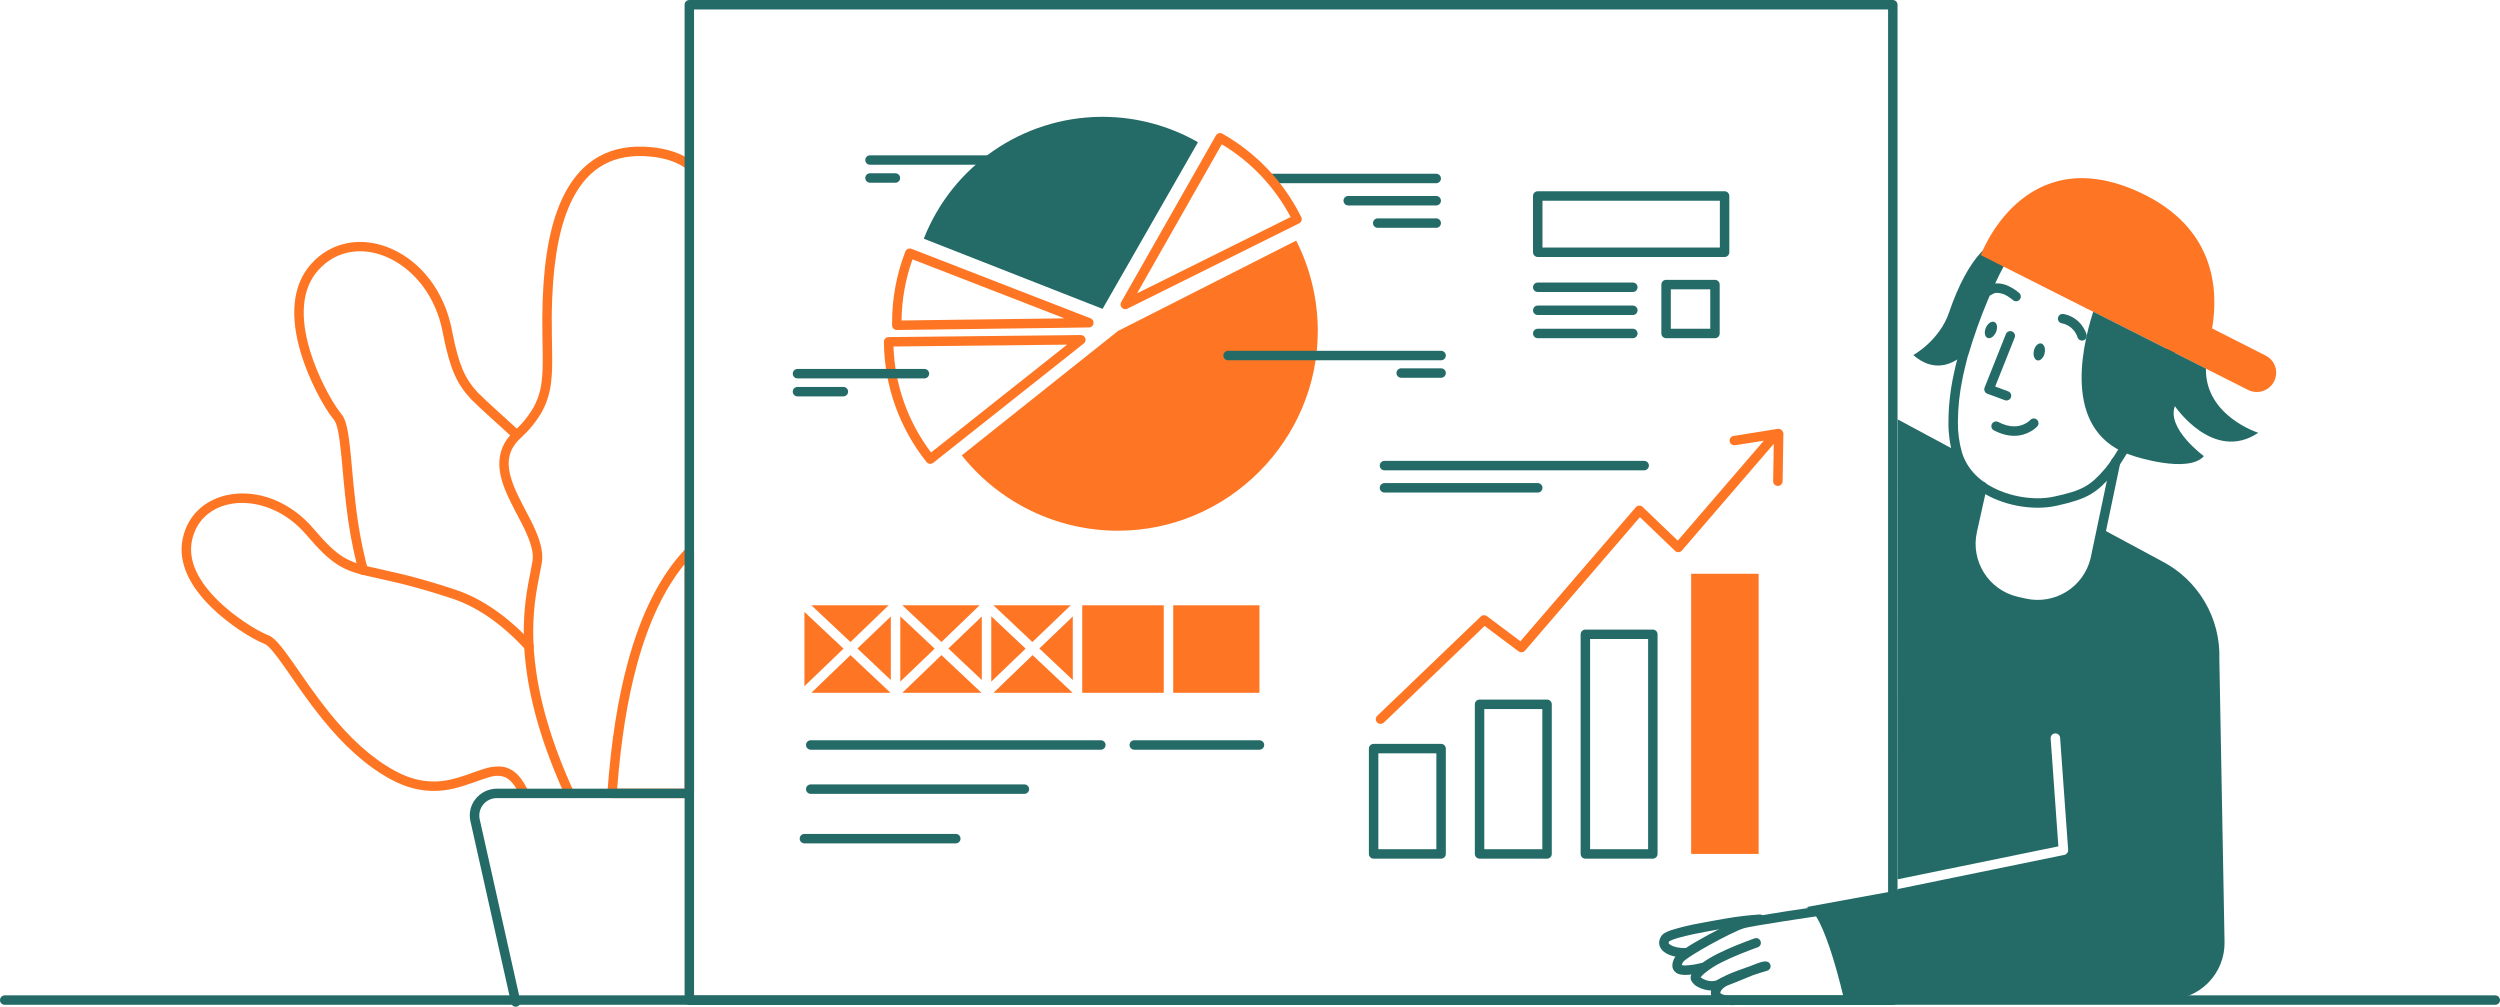
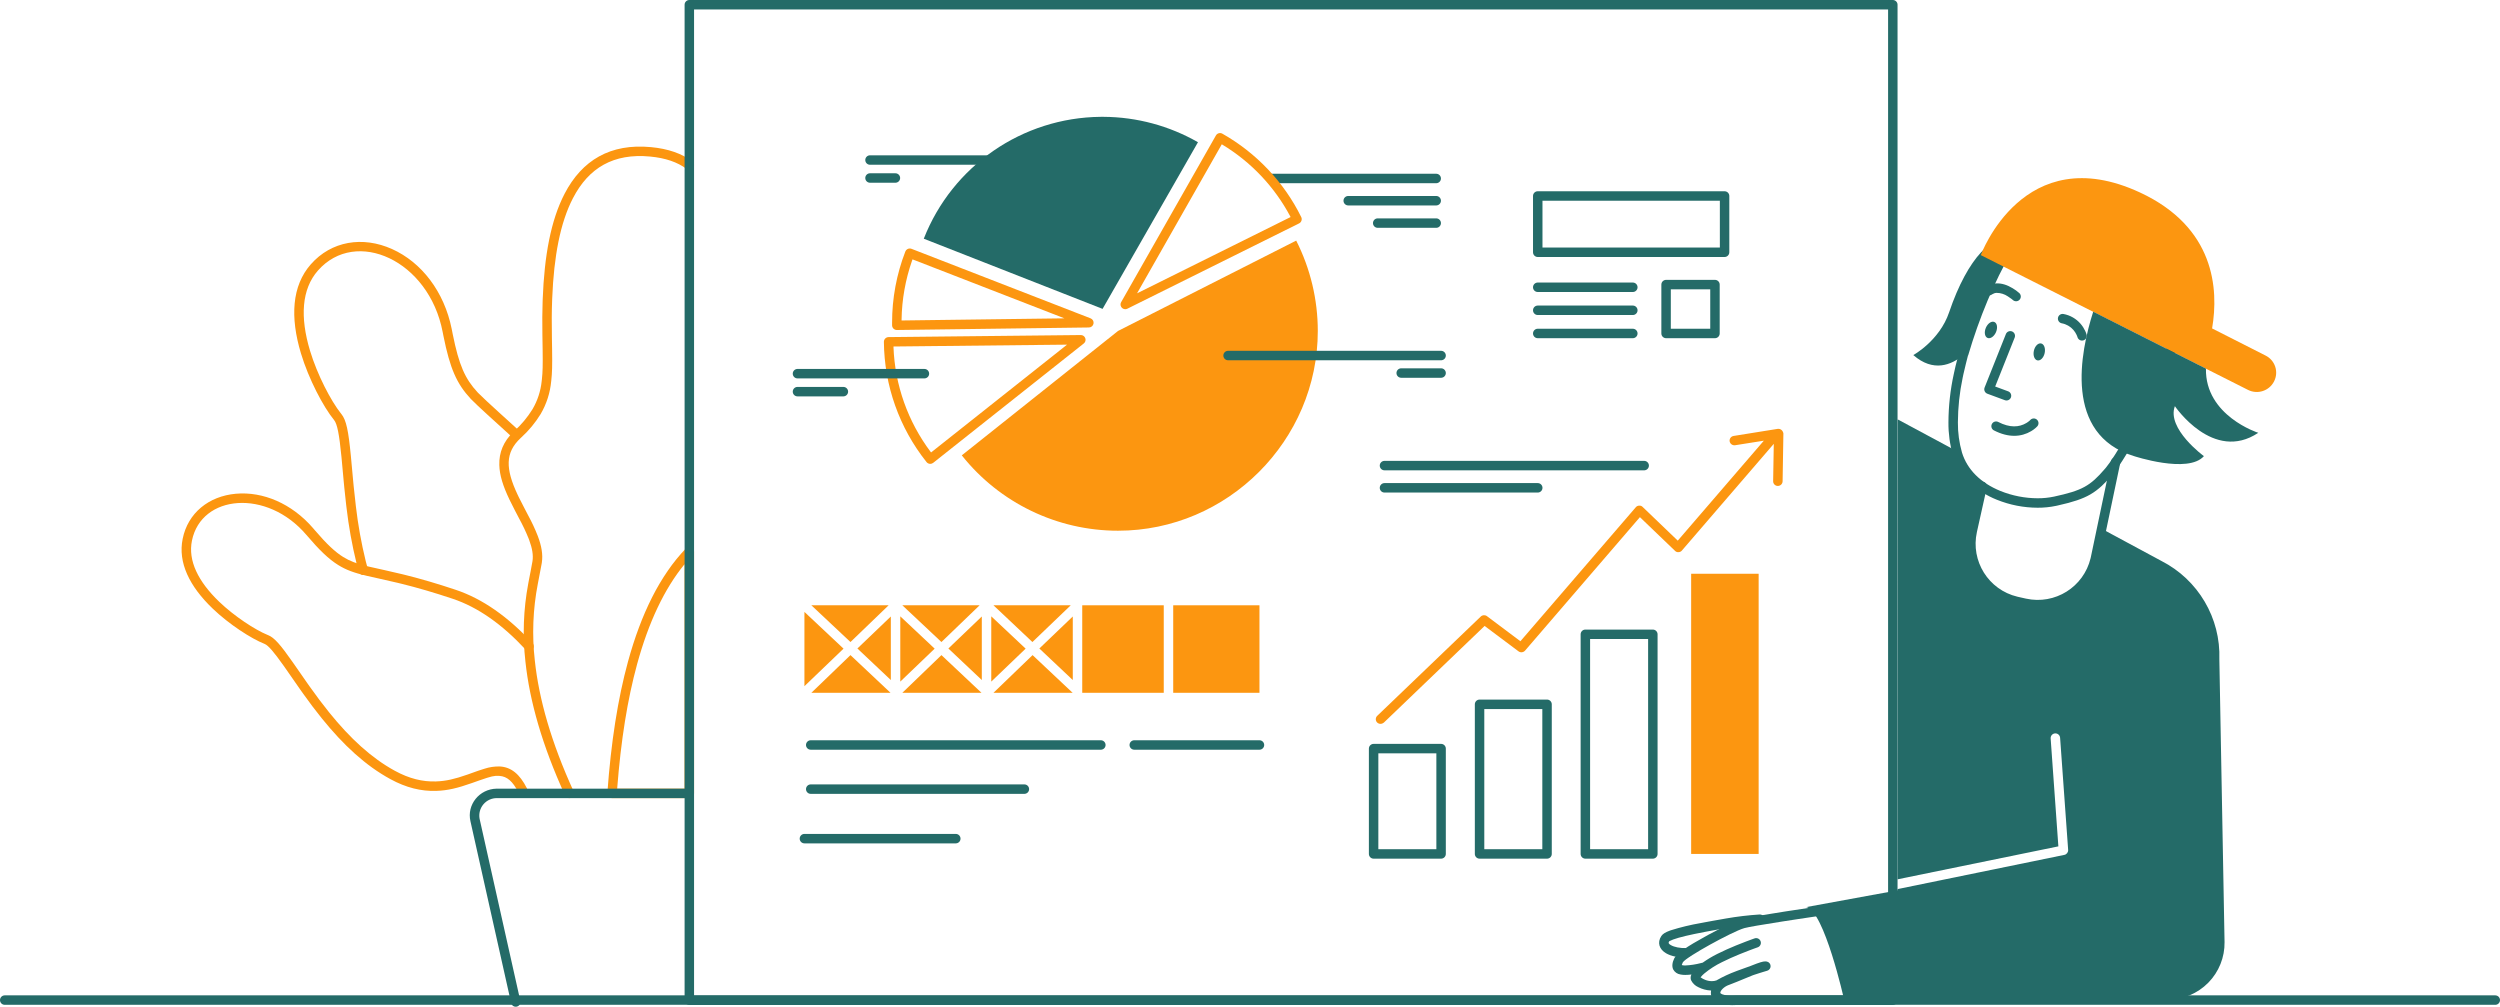
<svg xmlns="http://www.w3.org/2000/svg" viewBox="0 0 1585.6 638.5">
  <g id="graphs_and_statistics_outline_II" data-name="graphs and statistics/outline_II" transform="translate(2.6 2.6)">
    <g id="graphs_and_statistics_outline_II-2" data-name="graphs and statistics/outline_II">
      <g id="graphs_and_statistics_outline_II-3" data-name="graphs and statistics_outline_II">
        <g id="flower_1_" transform="translate(115 93)">
          <g id="leaves_1_">
            <g id="leaf_IV_1_" transform="translate(72 60)">
-               <path id="Path" d="M10.529,14.177C23.51-.563,43.377-3.859,62.046,4.522,80.732,12.911,95.118,31.493,99.884,55.27l.472,2.411.164.822c3.947,19.6,7.747,28.251,15.8,36.919l.28.3c4.264,4.432,22.753,20.943,25.431,23.452a3,3,0,1,1-4.1,4.378l-2.583-2.357c-6.035-5.469-19.816-17.872-23.284-21.539l-.137-.146c-8.906-9.586-13.139-19.224-17.287-39.818q-.251-1.247-.505-2.565c-8.709-45.49-55.049-66.293-79.1-38.981C4.647,29.933,3.6,47.719,10,68.969c4.613,15.316,13.293,31.91,19.623,39.848l.282.35c3.119,3.835,4.464,10.639,6,26.487l1.477,16.056.314,3.253c.451,4.577.9,8.666,1.394,12.706a282.075,282.075,0,0,0,6.21,34.616q.658,2.617,1.37,5.167a3,3,0,1,1-5.779,1.615q-.734-2.626-1.41-5.319A287.893,287.893,0,0,1,33.134,168.4l-.229-1.893c-.413-3.482-.795-7.042-1.18-10.951l-.4-4.19c-.339-3.644-1.077-11.822-1.225-13.4l-.164-1.722c-1.384-14.24-2.661-20.81-4.679-23.291-6.851-8.4-16.091-25.966-21-42.255C-2.679,47.67-1.514,27.851,10.529,14.177Z" transform="translate(-2.98 -2.159)" fill="#fe7624" />
+               <path id="Path" d="M10.529,14.177C23.51-.563,43.377-3.859,62.046,4.522,80.732,12.911,95.118,31.493,99.884,55.27l.472,2.411.164.822c3.947,19.6,7.747,28.251,15.8,36.919l.28.3c4.264,4.432,22.753,20.943,25.431,23.452a3,3,0,1,1-4.1,4.378l-2.583-2.357c-6.035-5.469-19.816-17.872-23.284-21.539l-.137-.146c-8.906-9.586-13.139-19.224-17.287-39.818q-.251-1.247-.505-2.565c-8.709-45.49-55.049-66.293-79.1-38.981C4.647,29.933,3.6,47.719,10,68.969c4.613,15.316,13.293,31.91,19.623,39.848l.282.35c3.119,3.835,4.464,10.639,6,26.487l1.477,16.056.314,3.253c.451,4.577.9,8.666,1.394,12.706a282.075,282.075,0,0,0,6.21,34.616q.658,2.617,1.37,5.167a3,3,0,1,1-5.779,1.615q-.734-2.626-1.41-5.319A287.893,287.893,0,0,1,33.134,168.4l-.229-1.893c-.413-3.482-.795-7.042-1.18-10.951l-.4-4.19c-.339-3.644-1.077-11.822-1.225-13.4l-.164-1.722c-1.384-14.24-2.661-20.81-4.679-23.291-6.851-8.4-16.091-25.966-21-42.255C-2.679,47.67-1.514,27.851,10.529,14.177Z" transform="translate(-2.98 -2.159)" fill="#fc9610" />
            </g>
            <g id="leaf_II_1_" transform="translate(0 220)">
-               <path id="Path-2" data-name="Path" d="M34.433.191C51.6-1.342,69.878,6.4,83.3,21.906l1.3,1.518c7.505,8.741,12.78,13.7,17.923,16.892,4.256,2.644,8.529,4.225,15.686,5.954l1.029.242c2.6.586,15.466,3.429,20.74,4.721l2.185.542c9.852,2.473,20.012,5.432,31.624,9.321C191,66.833,207.176,78.333,222.537,94.9a3,3,0,1,1-4.4,4.079c-14.726-15.884-30.1-26.809-46.253-32.195-11.891-3.982-22.217-6.971-32.26-9.461l-2.695-.654c-6.355-1.505-18.525-4.187-19.487-4.415-8.109-1.925-13.063-3.723-18.087-6.844C93.381,41.7,87.5,36.1,79.152,26.284,54.177-3.1,12.516.622,6.576,29.946,3.969,42.613,10.529,55.9,23.9,68.726,33.543,77.97,46.645,86.5,54.44,89.691l.392.158c4.013,1.572,7.906,6.125,15.681,17.221l9.01,12.948,1.62,2.3c4.366,6.145,8.33,11.44,12.4,16.482,13.414,16.619,26.887,29.011,41.737,37.111,9.1,4.982,17.588,7.025,26.045,6.749,6.346-.207,11.949-1.534,19.916-4.321l5.895-2.108,1.4-.488c1.333-.457,2.474-.825,3.573-1.147a28.826,28.826,0,0,1,9.735-1.434c7.08.387,12.572,4.711,17.172,13.827a3,3,0,1,1-5.357,2.7c-3.638-7.21-7.3-10.172-11.882-10.522l-.541-.031c-3.041-.146-4.588.161-12.359,2.87l-4.9,1.728c-8.892,3.151-15.167,4.682-22.455,4.92-9.534.311-19.088-1.988-29.119-7.481-15.639-8.53-29.662-21.427-43.528-38.607-3.911-4.845-7.714-9.9-11.843-15.683l-1.848-2.608-9.57-13.747-.945-1.342c-6.163-8.708-9.641-12.733-11.918-13.71l-.113-.046c-8.482-3.35-22.526-12.44-32.887-22.375C5.042,58.956-2.412,43.853.7,28.746,4,12.429,17.211,1.728,34.433.191Z" transform="translate(-2.437 -2.641)" fill="#fe7624" />
+               <path id="Path-2" data-name="Path" d="M34.433.191C51.6-1.342,69.878,6.4,83.3,21.906l1.3,1.518c7.505,8.741,12.78,13.7,17.923,16.892,4.256,2.644,8.529,4.225,15.686,5.954l1.029.242c2.6.586,15.466,3.429,20.74,4.721l2.185.542c9.852,2.473,20.012,5.432,31.624,9.321C191,66.833,207.176,78.333,222.537,94.9a3,3,0,1,1-4.4,4.079c-14.726-15.884-30.1-26.809-46.253-32.195-11.891-3.982-22.217-6.971-32.26-9.461l-2.695-.654c-6.355-1.505-18.525-4.187-19.487-4.415-8.109-1.925-13.063-3.723-18.087-6.844C93.381,41.7,87.5,36.1,79.152,26.284,54.177-3.1,12.516.622,6.576,29.946,3.969,42.613,10.529,55.9,23.9,68.726,33.543,77.97,46.645,86.5,54.44,89.691l.392.158c4.013,1.572,7.906,6.125,15.681,17.221l9.01,12.948,1.62,2.3c4.366,6.145,8.33,11.44,12.4,16.482,13.414,16.619,26.887,29.011,41.737,37.111,9.1,4.982,17.588,7.025,26.045,6.749,6.346-.207,11.949-1.534,19.916-4.321l5.895-2.108,1.4-.488c1.333-.457,2.474-.825,3.573-1.147a28.826,28.826,0,0,1,9.735-1.434c7.08.387,12.572,4.711,17.172,13.827a3,3,0,1,1-5.357,2.7c-3.638-7.21-7.3-10.172-11.882-10.522l-.541-.031c-3.041-.146-4.588.161-12.359,2.87l-4.9,1.728c-8.892,3.151-15.167,4.682-22.455,4.92-9.534.311-19.088-1.988-29.119-7.481-15.639-8.53-29.662-21.427-43.528-38.607-3.911-4.845-7.714-9.9-11.843-15.683l-1.848-2.608-9.57-13.747-.945-1.342c-6.163-8.708-9.641-12.733-11.918-13.71l-.113-.046c-8.482-3.35-22.526-12.44-32.887-22.375C5.042,58.956-2.412,43.853.7,28.746,4,12.429,17.211,1.728,34.433.191Z" transform="translate(-2.437 -2.641)" fill="#fc9610" />
            </g>
-             <path id="Path-3" data-name="Path" d="M41.4,29.935C52.489,8.562,70.505-2.093,96.208.341c10.826,1.012,19.489,4.041,26.114,8.982a3,3,0,1,1-3.587,4.81c-5.686-4.24-13.3-6.9-23.089-7.818C72.462,4.12,56.725,13.426,46.729,32.7c-8.09,15.6-12.083,36.853-13.161,63.38l-.042,1.064c-.3,7.931-.315,14.223-.152,24.33l.125,7.616c.141,10.032.035,14.249-.539,19.418l-.031.273a50.385,50.385,0,0,1-6.7,20.856A68.8,68.8,0,0,1,14.07,184.362l-.594.559c-9.8,9.15-9.6,19.453-1.84,35.9l.78,1.625c.96,1.969,2,4,3.629,7.109l2.349,4.5a111.528,111.528,0,0,1,6,12.879c2.415,6.352,3.36,11.8,2.6,16.844l-.148.9c-.582,3.348-2.239,11.714-2.415,12.67a160.322,160.322,0,0,0-1.89,48.686c2.612,24.435,10.383,51.778,24.617,82.954a3,3,0,1,1-5.458,2.492c-14.494-31.746-22.441-59.711-25.125-84.808a165.812,165.812,0,0,1,1.773-49.4l.27-1.464c.444-2.309,2.144-10.918,2.445-12.918.563-3.741-.144-8.048-2.071-13.274l-.38-1a117.438,117.438,0,0,0-6-12.676l-2.764-5.291c-1.447-2.783-2.4-4.683-3.384-6.733C2.351,215.3.2,208.51.013,201.977-.215,194.028,2.634,187.008,9,180.895l.379-.359a63.962,63.962,0,0,0,11.684-13.96,44.021,44.021,0,0,0,5.819-17.764l.141-1.222c.515-4.755.61-8.865.474-18.507l-.158-9.816c-.118-8.409-.092-14.235.146-21.123l.044-1.227C28.575,69.084,32.708,46.7,41.4,29.935Z" transform="translate(199.071 -2.628)" fill="#fe7624" />
-             <path id="Path-4" data-name="Path" d="M52,159.306H3a3,3,0,0,1-2.993-3.217C2.371,123.569,6.652,96.31,13.094,72.752c2.084-7.62,4.417-14.9,6.935-21.63a189.574,189.574,0,0,1,8.388-19.245,145.007,145.007,0,0,1,9.911-16.763A114.894,114.894,0,0,1,49.834.931,2.952,2.952,0,0,1,51.977,0,2.986,2.986,0,0,1,55,3.006v153.3A3,3,0,0,1,52,159.306Zm-3-148.4-.128.156C36.231,26.5,26.14,47.792,18.881,74.335c-6.125,22.4-10.259,48.192-12.638,78.849l-.009.122H49Z" transform="translate(267.6 251.294)" fill="#fe7624" />
+             <path id="Path-3" data-name="Path" d="M41.4,29.935C52.489,8.562,70.505-2.093,96.208.341c10.826,1.012,19.489,4.041,26.114,8.982a3,3,0,1,1-3.587,4.81c-5.686-4.24-13.3-6.9-23.089-7.818C72.462,4.12,56.725,13.426,46.729,32.7c-8.09,15.6-12.083,36.853-13.161,63.38l-.042,1.064c-.3,7.931-.315,14.223-.152,24.33l.125,7.616c.141,10.032.035,14.249-.539,19.418l-.031.273a50.385,50.385,0,0,1-6.7,20.856A68.8,68.8,0,0,1,14.07,184.362l-.594.559c-9.8,9.15-9.6,19.453-1.84,35.9l.78,1.625c.96,1.969,2,4,3.629,7.109l2.349,4.5a111.528,111.528,0,0,1,6,12.879c2.415,6.352,3.36,11.8,2.6,16.844l-.148.9c-.582,3.348-2.239,11.714-2.415,12.67a160.322,160.322,0,0,0-1.89,48.686c2.612,24.435,10.383,51.778,24.617,82.954a3,3,0,1,1-5.458,2.492c-14.494-31.746-22.441-59.711-25.125-84.808a165.812,165.812,0,0,1,1.773-49.4l.27-1.464c.444-2.309,2.144-10.918,2.445-12.918.563-3.741-.144-8.048-2.071-13.274l-.38-1a117.438,117.438,0,0,0-6-12.676l-2.764-5.291c-1.447-2.783-2.4-4.683-3.384-6.733C2.351,215.3.2,208.51.013,201.977-.215,194.028,2.634,187.008,9,180.895l.379-.359a63.962,63.962,0,0,0,11.684-13.96,44.021,44.021,0,0,0,5.819-17.764l.141-1.222c.515-4.755.61-8.865.474-18.507l-.158-9.816c-.118-8.409-.092-14.235.146-21.123l.044-1.227C28.575,69.084,32.708,46.7,41.4,29.935Z" transform="translate(199.071 -2.628)" fill="#fc9610" />
+             <path id="Path-4" data-name="Path" d="M52,159.306H3a3,3,0,0,1-2.993-3.217C2.371,123.569,6.652,96.31,13.094,72.752c2.084-7.62,4.417-14.9,6.935-21.63a189.574,189.574,0,0,1,8.388-19.245,145.007,145.007,0,0,1,9.911-16.763A114.894,114.894,0,0,1,49.834.931,2.952,2.952,0,0,1,51.977,0,2.986,2.986,0,0,1,55,3.006v153.3A3,3,0,0,1,52,159.306Zm-3-148.4-.128.156C36.231,26.5,26.14,47.792,18.881,74.335c-6.125,22.4-10.259,48.192-12.638,78.849l-.009.122H49Z" transform="translate(267.6 251.294)" fill="#fc9610" />
          </g>
          <path id="pot_2_" d="M138.353,0a3,3,0,0,1,.176,5.995L138.353,6h-121A11.074,11.074,0,0,0,6.223,19.079L32.081,134.645a3,3,0,0,1-5.812,1.481l-.043-.171L.429,20.672C-1.986,10.165,6.095.2,17.021,0l.332,0Z" transform="translate(180.347 404.6)" fill="#246b68" />
        </g>
        <g id="whiteboard_2_" transform="translate(434)">
          <path id="shape_15_" d="M766.3,637.4H3a3,3,0,0,1-3-3V3A3,3,0,0,1,3,0H766.3a3,3,0,0,1,3,3V634.4A3,3,0,0,1,766.3,637.4ZM6,6V631.4H763.3V6Z" transform="translate(-2.4 -2.6)" fill="#246b68" />
          <g id="graph_5_" transform="translate(434 269)">
            <path id="Rectangle" d="M45.8,72.8H3a3,3,0,0,1-3-3V3A3,3,0,0,1,3,0H45.8a3,3,0,0,1,3,3V69.8A3,3,0,0,1,45.8,72.8ZM6,6V66.8H42.8V6Z" transform="translate(-2.4 200.2)" fill="#246b68" />
            <path id="Rectangle-2" data-name="Rectangle" d="M45.8,100.9H3a3,3,0,0,1-3-3V3A3,3,0,0,1,3,0H45.8a3,3,0,0,1,3,3V97.9A3,3,0,0,1,45.8,100.9ZM6,6V94.9H42.8V6Z" transform="translate(64.8 172.1)" fill="#246b68" />
            <path id="Rectangle-3" data-name="Rectangle" d="M45.8,145.3H3a3,3,0,0,1-3-3V3A3,3,0,0,1,3,0H45.8a3,3,0,0,1,3,3V142.3A3,3,0,0,1,45.8,145.3ZM6,6H6V139.3H42.8V6H6Z" transform="translate(131.9 127.7)" fill="#246b68" />
-             <rect id="Rectangle-4" data-name="Rectangle" width="42.8" height="177.7" transform="translate(202 92.3)" fill="#fe7624" />
-             <path id="arrow_1_" d="M257.313.725a3.1,3.1,0,0,0-2.4-.7l-28,4.5a3.011,3.011,0,0,0-2.5,3.4,3.09,3.09,0,0,0,3.4,2.5l18.3-2.9-54.6,63.4-22.3-21.4a2.651,2.651,0,0,0-2.2-.8,2.814,2.814,0,0,0-2.1,1l-73.2,85-21.2-15.9a3.028,3.028,0,0,0-3.9.2l-65.7,63a2.988,2.988,0,0,0-.1,4.2,3.1,3.1,0,0,0,2.2.9,3.439,3.439,0,0,0,2.1-.8l63.9-61.3,21.5,16.1a3.077,3.077,0,0,0,4.1-.4l72.9-84.7,22.3,21.4a2.651,2.651,0,0,0,2.2.8,2.814,2.814,0,0,0,2.1-1l58.3-67.7-.4,23.7a2.946,2.946,0,0,0,3,3h0a3.009,3.009,0,0,0,3-3l.5-30.3A3.738,3.738,0,0,0,257.313.725Z" transform="translate(1.987 0.375)" fill="#fe7624" />
+             <rect id="Rectangle-4" data-name="Rectangle" width="42.8" height="177.7" transform="translate(202 92.3)" fill="#fc9610" />
+             <path id="arrow_1_" d="M257.313.725a3.1,3.1,0,0,0-2.4-.7l-28,4.5a3.011,3.011,0,0,0-2.5,3.4,3.09,3.09,0,0,0,3.4,2.5l18.3-2.9-54.6,63.4-22.3-21.4a2.651,2.651,0,0,0-2.2-.8,2.814,2.814,0,0,0-2.1,1l-73.2,85-21.2-15.9a3.028,3.028,0,0,0-3.9.2l-65.7,63a2.988,2.988,0,0,0-.1,4.2,3.1,3.1,0,0,0,2.2.9,3.439,3.439,0,0,0,2.1-.8l63.9-61.3,21.5,16.1a3.077,3.077,0,0,0,4.1-.4l72.9-84.7,22.3,21.4a2.651,2.651,0,0,0,2.2.8,2.814,2.814,0,0,0,2.1-1l58.3-67.7-.4,23.7a2.946,2.946,0,0,0,3,3h0a3.009,3.009,0,0,0,3-3l.5-30.3A3.738,3.738,0,0,0,257.313.725Z" transform="translate(1.987 0.375)" fill="#fc9610" />
          </g>
          <g id="layout_II_1_" transform="translate(73 381)">
            <g id="lines_8_" transform="translate(0 88)">
              <path id="Path-5" data-name="Path" d="M187,0a3,3,0,0,1,.176,5.995L187,6H3A3,3,0,0,1,2.824.005L3,0Z" transform="translate(1.6 -2.1)" fill="#246b68" />
              <path id="Path-6" data-name="Path" d="M138.5,0a3,3,0,0,1,.176,5.995L138.5,6H3A3,3,0,0,1,2.824.005L3,0Z" transform="translate(1.6 25.9)" fill="#246b68" />
              <path id="Path-7" data-name="Path" d="M99,0a3,3,0,0,1,.176,5.995L99,6H3A3,3,0,0,1,2.824.005L3,0Z" transform="translate(-2.4 57.3)" fill="#246b68" />
              <path id="Path-8" data-name="Path" d="M82.4,0a3,3,0,0,1,.176,5.995L82.4,6H3A3,3,0,0,1,2.824.005L3,0Z" transform="translate(206.8 -2.1)" fill="#246b68" />
            </g>
            <g id="oragne_bar">
-               <path id="Path-9" data-name="Path" d="M0,20.3l21.2,20V0Z" transform="translate(91.9 7.4)" fill="#fe7624" />
-               <path id="Path-10" data-name="Path" d="M0,41.4,21.8,20.5,0,0Z" transform="translate(61.4 7.3)" fill="#fe7624" />
-               <path id="Path-11" data-name="Path" d="M49,0H0L24.7,23.3Z" transform="translate(120.5 0.3)" fill="#fe7624" />
-               <path id="Path-12" data-name="Path" d="M24.8,0,0,23.9H50.2Z" transform="translate(62.7 31.9)" fill="#fe7624" />
-               <path id="Path-13" data-name="Path" d="M0,41.4,21.8,20.5,0,0Z" transform="translate(119.1 7.3)" fill="#fe7624" />
-               <path id="Path-14" data-name="Path" d="M0,0V47.1L24.8,23.3Z" transform="translate(0.6 4.5)" fill="#fe7624" />
-               <path id="Path-15" data-name="Path" d="M24.8,0,0,23.9H50.2Z" transform="translate(5 31.9)" fill="#fe7624" />
-               <path id="Path-16" data-name="Path" d="M49,0H0L24.8,23.3Z" transform="translate(5 0.3)" fill="#fe7624" />
-               <path id="Path-17" data-name="Path" d="M21.2,40.3V0L0,20.3Z" transform="translate(149.6 7.4)" fill="#fe7624" />
-               <path id="Path-18" data-name="Path" d="M0,20.3l21.2,20V0Z" transform="translate(34.2 7.4)" fill="#fe7624" />
-               <path id="Path-19" data-name="Path" d="M24.8,0,0,23.9H50.2Z" transform="translate(120.5 31.9)" fill="#fe7624" />
-               <path id="Path-20" data-name="Path" d="M49,0H0L24.8,23.3Z" transform="translate(62.7 0.3)" fill="#fe7624" />
-               <path id="Path-21" data-name="Path" d="M51.7,0H0V55.5H51.7Z" transform="translate(176.8 0.3)" fill="#fe7624" />
-               <path id="Path-22" data-name="Path" d="M54.7,0H0V55.5H54.7Z" transform="translate(234.5 0.3)" fill="#fe7624" />
-               <path id="Path-23" data-name="Path" d="M.4.45c.1.1.1.1.2.1V.45Z" transform="translate(170.2 55.35)" fill="#fe7624" />
+               <path id="Path-9" data-name="Path" d="M0,20.3l21.2,20V0Z" transform="translate(91.9 7.4)" fill="#fc9610" />
+               <path id="Path-10" data-name="Path" d="M0,41.4,21.8,20.5,0,0Z" transform="translate(61.4 7.3)" fill="#fc9610" />
+               <path id="Path-11" data-name="Path" d="M49,0H0L24.7,23.3Z" transform="translate(120.5 0.3)" fill="#fc9610" />
+               <path id="Path-12" data-name="Path" d="M24.8,0,0,23.9H50.2Z" transform="translate(62.7 31.9)" fill="#fc9610" />
+               <path id="Path-13" data-name="Path" d="M0,41.4,21.8,20.5,0,0Z" transform="translate(119.1 7.3)" fill="#fc9610" />
+               <path id="Path-14" data-name="Path" d="M0,0V47.1L24.8,23.3Z" transform="translate(0.6 4.5)" fill="#fc9610" />
+               <path id="Path-15" data-name="Path" d="M24.8,0,0,23.9H50.2Z" transform="translate(5 31.9)" fill="#fc9610" />
+               <path id="Path-16" data-name="Path" d="M49,0H0L24.8,23.3Z" transform="translate(5 0.3)" fill="#fc9610" />
+               <path id="Path-17" data-name="Path" d="M21.2,40.3V0L0,20.3Z" transform="translate(149.6 7.4)" fill="#fc9610" />
+               <path id="Path-18" data-name="Path" d="M0,20.3l21.2,20V0Z" transform="translate(34.2 7.4)" fill="#fc9610" />
+               <path id="Path-19" data-name="Path" d="M24.8,0,0,23.9H50.2Z" transform="translate(120.5 31.9)" fill="#fc9610" />
+               <path id="Path-20" data-name="Path" d="M49,0H0L24.8,23.3Z" transform="translate(62.7 0.3)" fill="#fc9610" />
+               <path id="Path-21" data-name="Path" d="M51.7,0H0V55.5H51.7Z" transform="translate(176.8 0.3)" fill="#fc9610" />
+               <path id="Path-22" data-name="Path" d="M54.7,0H0V55.5H54.7Z" transform="translate(234.5 0.3)" fill="#fc9610" />
+               <path id="Path-23" data-name="Path" d="M.4.45c.1.1.1.1.2.1V.45Z" transform="translate(170.2 55.35)" fill="#fc9610" />
            </g>
          </g>
          <g id="layout_3_" transform="translate(538 121)">
            <path id="Rectangle-5" data-name="Rectangle" d="M34,37H3a3,3,0,0,1-3-3V3A3,3,0,0,1,3,0H34a3,3,0,0,1,3,3V34A3,3,0,0,1,34,37ZM6,6V31H31V6Z" transform="translate(79.1 53.9)" fill="#246b68" />
            <path id="Rectangle-6" data-name="Rectangle" d="M121.5,41.7H3a3,3,0,0,1-3-3V3A3,3,0,0,1,3,0H121.5a3,3,0,0,1,3,3V38.7A3,3,0,0,1,121.5,41.7ZM6,6V35.7H118.5V6Z" transform="translate(-2.3 -2.3)" fill="#246b68" />
            <path id="Path-24" data-name="Path" d="M63.3,0a3,3,0,0,1,.176,5.995L63.3,6H3A3,3,0,0,1,2.824.005L3,0Z" transform="translate(-2.3 84.9)" fill="#246b68" />
            <path id="Path-25" data-name="Path" d="M63.3,0a3,3,0,0,1,.176,5.995L63.3,6H3A3,3,0,0,1,2.824.005L3,0Z" transform="translate(-2.3 70.2)" fill="#246b68" />
            <path id="Path-26" data-name="Path" d="M63.3,0a3,3,0,0,1,.176,5.995L63.3,6H3A3,3,0,0,1,2.824.005L3,0Z" transform="translate(-2.3 55.6)" fill="#246b68" />
          </g>
          <g id="lines_7_" transform="translate(441 292)">
            <path id="Path-27" data-name="Path" d="M167.7,0a3,3,0,0,1,.176,5.995L167.7,6H3A3,3,0,0,1,2.824.005L3,0Z" transform="translate(-2.5 -2.3)" fill="#246b68" />
            <path id="Path-28" data-name="Path" d="M100.2,0a3,3,0,0,1,.176,5.995L100.2,6H3A3,3,0,0,1,2.824.005L3,0Z" transform="translate(-2.5 11.8)" fill="#246b68" />
          </g>
          <g id="circle_graph_4_" transform="translate(69 71)">
-             <path id="Path-29" data-name="Path" d="M99.1,57.3,212.1,0a126.927,126.927,0,0,1,13.7,57.3c0,69.5-57.2,126.7-126.7,126.7A126.586,126.586,0,0,1,0,136.2Z" transform="translate(104.4 79)" fill="#fe7624" />
+             <path id="Path-29" data-name="Path" d="M99.1,57.3,212.1,0a126.927,126.927,0,0,1,13.7,57.3c0,69.5-57.2,126.7-126.7,126.7A126.586,126.586,0,0,1,0,136.2Z" transform="translate(104.4 79)" fill="#fc9610" />
            <path id="Path-30" data-name="Path" d="M107.7,0a3,3,0,0,1,.176,5.995L107.7,6H3A3,3,0,0,1,2.824.005L3,0Z" transform="translate(297.6 36.6)" fill="#246b68" />
            <path id="Path-31" data-name="Path" d="M58.8,0a3,3,0,0,1,.176,5.995L58.8,6H3A3,3,0,0,1,2.824.005L3,0Z" transform="translate(346.5 50.7)" fill="#246b68" />
            <path id="Path-32" data-name="Path" d="M40.1,0a3,3,0,0,1,.176,5.995L40.1,6H3A3,3,0,0,1,2.824.005L3,0Z" transform="translate(365.2 64.9)" fill="#246b68" />
            <path id="Path-33" data-name="Path" d="M138.1,0a3,3,0,0,1,.176,5.995L138.1,6H3A3,3,0,0,1,2.824.005L3,0Z" transform="translate(270.3 148.9)" fill="#246b68" />
            <path id="Path-34" data-name="Path" d="M28.3,0a3,3,0,0,1,.176,5.995L28.3,6H3A3,3,0,0,1,2.824.005L3,0Z" transform="translate(380.1 160)" fill="#246b68" />
            <g id="Group" transform="translate(46 27)">
              <path id="Path-35" data-name="Path" d="M83.5,0a3,3,0,0,1,.176,5.995L83.5,6H3A3,3,0,0,1,2.824.005L3,0Z" transform="translate(-2.8 -2.1)" fill="#246b68" />
              <path id="Path-36" data-name="Path" d="M19.1,0a3,3,0,0,1,.176,5.995L19.1,6H3A3,3,0,0,1,2.824.005L3,0Z" transform="translate(-2.8 9.3)" fill="#246b68" />
            </g>
-             <path id="Path-37" data-name="Path" d="M29.4,81.7h0a2.986,2.986,0,0,1-2.35-1.133A124.147,124.147,0,0,1,0,4.332,3,3,0,0,1,2.968,1.3L124.868,0h.036a2.963,2.963,0,0,1,2.83,2.015,2.934,2.934,0,0,1-.97,3.337l-95.5,75.7A2.968,2.968,0,0,1,29.4,81.7ZM116.169,6.092,6.07,7.267l.016.444a117.947,117.947,0,0,0,23.6,66.447l.233.307Z" transform="translate(55 138.9)" fill="#fe7624" />
-             <path id="Path-38" data-name="Path" d="M3,51.7a3,3,0,0,1-3-3V47.1A124.721,124.721,0,0,1,8.4,1.919,3.018,3.018,0,0,1,11.2,0a2.988,2.988,0,0,1,1.085.2l113.6,44.1a3,3,0,0,1-1.047,5.8L3.039,51.7ZM12.949,6.9l-.327.924A118.84,118.84,0,0,0,6.017,45.067l-.007.593,103.3-1.357Z" transform="translate(60.2 83.999)" fill="#fe7624" />
-             <path id="Path-39" data-name="Path" d="M3,111.715A3.03,3.03,0,0,1,.4,110.186a2.911,2.911,0,0,1,0-2.968l60.1-105.7A3,3,0,0,1,64.594.391a124.111,124.111,0,0,1,29,22.711,123.093,123.093,0,0,1,21.013,30.172,3.005,3.005,0,0,1-1.356,4.013l-108.9,54.1A3.021,3.021,0,0,1,3,111.715ZM64.222,7.121,10.477,101.643l97.389-48.382-.189-.359a117.828,117.828,0,0,0-43.1-45.568Z" transform="translate(205.085 10.799)" fill="#fe7624" />
+             <path id="Path-37" data-name="Path" d="M29.4,81.7h0a2.986,2.986,0,0,1-2.35-1.133A124.147,124.147,0,0,1,0,4.332,3,3,0,0,1,2.968,1.3L124.868,0h.036a2.963,2.963,0,0,1,2.83,2.015,2.934,2.934,0,0,1-.97,3.337l-95.5,75.7A2.968,2.968,0,0,1,29.4,81.7ZM116.169,6.092,6.07,7.267l.016.444a117.947,117.947,0,0,0,23.6,66.447l.233.307Z" transform="translate(55 138.9)" fill="#fc9610" />
+             <path id="Path-38" data-name="Path" d="M3,51.7a3,3,0,0,1-3-3V47.1A124.721,124.721,0,0,1,8.4,1.919,3.018,3.018,0,0,1,11.2,0a2.988,2.988,0,0,1,1.085.2l113.6,44.1a3,3,0,0,1-1.047,5.8L3.039,51.7ZM12.949,6.9l-.327.924A118.84,118.84,0,0,0,6.017,45.067l-.007.593,103.3-1.357Z" transform="translate(60.2 83.999)" fill="#fc9610" />
+             <path id="Path-39" data-name="Path" d="M3,111.715A3.03,3.03,0,0,1,.4,110.186a2.911,2.911,0,0,1,0-2.968l60.1-105.7A3,3,0,0,1,64.594.391a124.111,124.111,0,0,1,29,22.711,123.093,123.093,0,0,1,21.013,30.172,3.005,3.005,0,0,1-1.356,4.013l-108.9,54.1A3.021,3.021,0,0,1,3,111.715ZM64.222,7.121,10.477,101.643l97.389-48.382-.189-.359a117.828,117.828,0,0,0-43.1-45.568Z" transform="translate(205.085 10.799)" fill="#fc9610" />
            <path id="Path-40" data-name="Path" d="M173.9,16.1A121.894,121.894,0,0,0,114.2,0h-2A121.762,121.762,0,0,0,0,77.3l113.4,44.5Z" transform="translate(80.3 0.5)" fill="#246b68" />
            <path id="Path-41" data-name="Path" d="M83.5,0a3,3,0,0,1,.176,5.995L83.5,6H3A3,3,0,0,1,2.824.005L3,0Z" transform="translate(-2.8 160.4)" fill="#246b68" />
            <path id="Path-42" data-name="Path" d="M32.1,0a3,3,0,0,1,.176,5.995L32.1,6H3A3,3,0,0,1,2.824.005L3,0Z" transform="translate(-2.8 171.8)" fill="#246b68" />
          </g>
        </g>
        <g id="man_7_" transform="translate(1052 110)">
          <g id="hand_II_7_" transform="translate(0 463)">
            <path id="Path-43" data-name="Path" d="M63.732.006a3,3,0,0,1,.374,5.988A188.984,188.984,0,0,0,44.926,8.2l-8.46,1.486-3.665.661c-.927.17-1.82.335-2.69.5l-1.291.244c-9.329,1.775-16.028,3.342-19.927,4.78A15.449,15.449,0,0,0,6.77,16.8c-.121.068-.224.131-.306.186l-.119.084c-.586.946-.407,1.444.921,2.254l.172.1c2.148,1.263,5.839,2.008,9.676,1.875a3,3,0,1,1,.207,6c-4.894.169-9.692-.8-12.924-2.7C.115,22.08-1.36,17.848,1.412,13.653c.941-1.432,2.674-2.406,5.4-3.413l.619-.222A147.572,147.572,0,0,1,26.369,5.449L29,4.948c1.539-.289,3.143-.583,4.883-.9L42.4,2.545A194.988,194.988,0,0,1,63.732.006Z" transform="translate(-2.319 4.4)" fill="#246b68" />
            <path id="Path-44" data-name="Path" d="M37.843,64.487c-4.187,0-7.469-.641-9.756-1.906a6.488,6.488,0,0,1-3.66-5.665l-.005-.24a7.115,7.115,0,0,1,.109-1.283l.033-.175-.284-.012A19.194,19.194,0,0,1,16.451,53.1a9.379,9.379,0,0,1-4.606-4.454l-.069-.194a4.6,4.6,0,0,1,.282-3.316l.032-.074-.2.026a30.727,30.727,0,0,1-3.679.25A15.41,15.41,0,0,1,5.354,45.1L5.1,45.045A6.2,6.2,0,0,1,.537,41.86c-.9-1.876-.655-4.39.69-7.079,1.4-2.865,7.819-7.353,20.192-14.125l1.86-1.01c8.507-4.577,16.819-8.528,20.215-9.608l.59-.176C46.851,9.09,55.754,7.545,71.3,5.139l3.322-.511c4.2-.643,8.7-1.323,13.4-2.021L99.971.846,105.6.031a3,3,0,0,1,3.3,2.094l.047.171,14.1,58.4a3,3,0,0,1-2.741,3.7l-.175.005h-79.5l-.342.02C39.442,64.464,38.622,64.487,37.843,64.487ZM58.91,36.754a4.777,4.777,0,0,1,.991.1l.085.019a3,3,0,0,1,.158,5.81l-.87.254-1.6.481c-.8.243-1.526.469-2.233.691l-.592.187c-.924.294-1.817.583-2.652.859L51.17,45.5l-3.256,1.324L41.03,49.654c-2.079.846-3.417,1.372-4.769,1.876l-.537.2c-2.951,1.047-5.314,3.535-5.3,4.9,0,.288.2.563,1.135.971a16.482,16.482,0,0,0,6.149.9c.687,0,1.418-.02,2.175-.06l.454-.026.186-.006H116.31L103.746,6.36,96.788,7.375,88.906,8.541c-3.577.533-6.73,1.006-9.639,1.448L69.92,11.426c-13.461,2.1-21.822,3.553-24.178,4.2l-.2.057C41.6,16.813,31.832,21.747,23.9,26.138c-7.446,4.123-16.444,9.558-17.3,11.3a7.23,7.23,0,0,0-.56,1.414l-.034.154L6,39.082l.155.047.215.052A8.883,8.883,0,0,0,8.2,39.34a47.587,47.587,0,0,0,9.872-1.508l1.17-.279.054-.04a69.667,69.667,0,0,1,8.969-5.383l.409-.208c1.768-.892,3.735-1.823,5.847-2.767,3.66-1.636,7.734-3.307,12.109-4.969l1.21-.456c.57-.213,1.145-.426,1.711-.634l1.372-.5,1.222-.433a3,3,0,0,1,2.128,5.608l-1.623.581-1.038.376c-.952.349-1.912.707-2.853,1.065-4.269,1.622-8.236,3.249-11.79,4.838-2.031.908-3.912,1.8-5.591,2.646a56.272,56.272,0,0,0-11.135,7.161A17.141,17.141,0,0,0,18.03,46.68l-.12.158.185.145a11.582,11.582,0,0,0,2.741,1.48,11.723,11.723,0,0,0,4.2.825,8.749,8.749,0,0,0,2.89-.471L28,48.792l.254-.154A82.418,82.418,0,0,1,40.379,43l.653-.252c2.045-.783,4.257-1.584,6.574-2.38l1.422-.482,1.39-.556C55.268,37.4,57.411,36.754,58.91,36.754Z" transform="translate(6.078 -2.6)" fill="#246b68" />
          </g>
          <path id="body_5_" d="M262,152.2a67.417,67.417,0,0,0-36.7-62.4L187.6,69.5l-4.1,18.6a37.5,37.5,0,0,1-44.7,28.5l-4.9-1.1a37.5,37.5,0,0,1-28.5-44.7l6.3-28.3c-7.2-5-12.9-11.8-15.6-20.6-.2-.6-.3-1.2-.5-1.7L58,0l-.1,291.7,102-20.9L155,202.3a3.007,3.007,0,0,1,6-.4l5.1,71.1a3.042,3.042,0,0,1-2.4,3.2L57.9,297.9v.8L0,309.3C11.4,311.5,24,368,24,368H229.4a35.94,35.94,0,0,0,35.9-36.5Z" transform="translate(91 153.4)" fill="#246b68" />
          <g id="head_10_" transform="translate(158)">
            <path id="neck_5_" d="M91.865,2.385a3,3,0,0,1,5.9,1.059l-.031.174L84.93,64.653A40.5,40.5,0,0,1,37.3,95.568l-.654-.14-4.9-1.1A40.5,40.5,0,0,1,.833,46.7l.14-.654,6.3-28.3a3,3,0,0,1,5.89,1.131l-.033.173-6.3,28.3A34.495,34.495,0,0,0,32.5,88.345l.556.129,4.9,1.1A34.487,34.487,0,0,0,78.937,63.94l.128-.555Z" transform="translate(34.399 177.499)" fill="#246b68" />
            <path id="face_11_" d="M56.557,185.853h0A69.543,69.543,0,0,1,30.739,180.8a53.259,53.259,0,0,1-17.63-11.385,40.344,40.344,0,0,1-10.252-16.8A73.117,73.117,0,0,1,0,131.725a146.844,146.844,0,0,1,3.372-30.606c.69-3.321,1.469-6.612,2.315-9.783.1-.366.186-.69.268-.99l.256-.919.243-.853.269-.915V87.65l.018-.063A340.691,340.691,0,0,1,19.008,52.819,267.358,267.358,0,0,1,34.681,20.93l.662-1.125.28-.466A39.781,39.781,0,0,1,50.551,4.647,40.628,40.628,0,0,1,70.163,0a57.14,57.14,0,0,1,5.976.324A75.666,75.666,0,0,1,94.607,4.855a87.037,87.037,0,0,1,9.3,4.094l1.02.535a93.02,93.02,0,0,1,18.09,12.358,68.717,68.717,0,0,1,12.549,14.6A62.035,62.035,0,0,1,142.913,53a70.011,70.011,0,0,1,2.473,18.211,87.265,87.265,0,0,1-3.908,25.969c-.86,2.838-1.835,5.585-2.9,8.167-.744,1.806-1.3,2.991-1.642,3.668l-.159.316-2.746,5.17q-.57,1.065-1.177,2.194l-1.806,3.347c-3.444,6.357-6.751,12.327-9.83,17.743-.436.765-.792,1.388-1.12,1.959l-1.444,2.51c-6.535,11.288-11.194,18.524-14.244,22.122l-.327.384c-4.593,5.385-8.763,9.609-14.19,12.72-4.809,2.757-10.728,4.763-20.43,6.922l-1.205.265A55.276,55.276,0,0,1,56.557,185.853ZM12.413,89.25h0c-.541,2.085-1.978,7.624-2.937,12.023l-.167.783-.3,1.442A139.4,139.4,0,0,0,6,131.683a67.19,67.19,0,0,0,2.588,19.165c3.331,10.793,11.775,19.229,24.418,24.395a63.712,63.712,0,0,0,23.55,4.611A49.272,49.272,0,0,0,66.986,178.8c17.733-3.855,22.854-6.649,32.233-17.586l.774-.911c2.845-3.423,7.493-10.708,13.813-21.654l1.089-1.893L116,134.815c3.326-5.848,6.943-12.389,10.749-19.443l.413-.768c.827-1.534,1.606-2.988,2.316-4.32l1.857-3.5.3-.6c.066-.134.144-.3.231-.484l.342-.743c.177-.4.335-.754.481-1.1l.338-.8c.991-2.406,1.9-4.97,2.7-7.623a81.282,81.282,0,0,0,3.65-24.181c-.193-24.441-12.735-43.442-37.277-56.477a79.941,79.941,0,0,0-9.607-4.3A69.663,69.663,0,0,0,75.508,6.291,51.181,51.181,0,0,0,70.157,6C57.119,6,47.143,11.673,40.5,22.863l-.645,1.1C29.237,42.168,19.521,65.365,12.5,89.277l-.089-.027Z" transform="translate(23.176 23.568)" fill="#246b68" />
            <path id="hair_II_1_" d="M31.9,72.041c5.9-20,15.3-45.3,28.3-67.1a28.965,28.965,0,0,1,1.9-2.9c-10.5-8.2-27.6,8.7-39.4,43.6-6.1,18-22.7,27.1-22.7,27.1,12.7,11.1,24.2,6.3,31.7,0C31.8,72.341,31.8,72.041,31.9,72.041Z" transform="translate(0.9 39.859)" fill="#246b68" />
            <path id="nose_9_" d="M13.714,1.891a3,3,0,0,1,5.635,2.054l-.06.166L6.926,35.152l8.214,3.035a3,3,0,0,1,1.831,3.687l-.056.167a3,3,0,0,1-3.687,1.831l-.167-.056-11.1-4.1A3,3,0,0,1,.152,35.959l.061-.169Z" transform="translate(45.899 97.399)" fill="#246b68" />
            <ellipse id="eye_II_13_" cx="5.5" cy="3.5" rx="5.5" ry="3.5" transform="matrix(0.394, -0.919, 0.919, 0.394, 44.745, 100.343)" fill="#246b68" />
            <ellipse id="eye_13_" cx="5.5" cy="3.5" rx="5.5" ry="3.5" transform="translate(76.18 115.216) rotate(-77.555)" fill="#246b68" />
            <path id="brow_II_9_" d="M.059,2.412A3,3,0,0,1,3.589.059,18.8,18.8,0,0,1,14.422,6.3a19.534,19.534,0,0,1,2.937,4.587,14.326,14.326,0,0,1,.846,2.265,3,3,0,0,1-5.76,1.671l-.091-.314a10.451,10.451,0,0,0-.448-1.121A13.577,13.577,0,0,0,9.87,10.207,12.819,12.819,0,0,0,2.412,5.942,3,3,0,0,1,.059,2.412Z" transform="translate(92.599 86.499)" fill="#246b68" />
            <path id="brow_9_" d="M7.334.035c3.589-.262,7.206.951,10.734,3.084a27.078,27.078,0,0,1,4.161,3.043,3,3,0,0,1-4.058,4.419l-.125-.111c-.153-.133-.391-.331-.7-.576a24.142,24.142,0,0,0-2.377-1.641A12.807,12.807,0,0,0,7.772,6.019,5.767,5.767,0,0,0,5,6.938l-.254.173A3,3,0,0,1,1.253,2.233,11.775,11.775,0,0,1,7.334.035Z" transform="translate(45.9 67.128)" fill="#246b68" />
-             <path id="cap_5_" d="M180.6,112.51l-33.9-17.2c4.3-25.2,1.6-64.2-45.7-86.2C27-25.29,0,48.81,0,48.81l169.5,85.5a12.31,12.31,0,0,0,16.5-5.4A12.111,12.111,0,0,0,180.6,112.51Z" transform="translate(43.7 0.39)" fill="#fe7624" />
+             <path id="cap_5_" d="M180.6,112.51l-33.9-17.2c4.3-25.2,1.6-64.2-45.7-86.2C27-25.29,0,48.81,0,48.81l169.5,85.5a12.31,12.31,0,0,0,16.5-5.4A12.111,12.111,0,0,0,180.6,112.51Z" transform="translate(43.7 0.39)" fill="#fc9610" />
            <path id="mouth_9_" d="M28.879.745a3,3,0,0,1,.276,4.234,11.962,11.962,0,0,1-1.092,1.06,19.208,19.208,0,0,1-2.823,2.03c-6.363,3.774-14.4,4.254-23.616-.5A3,3,0,0,1,4.377,2.234c7.312,3.776,13.163,3.426,17.8.674a13.235,13.235,0,0,0,1.941-1.392l.246-.222.279-.274A3,3,0,0,1,28.879.745Z" transform="translate(50.399 152.8)" fill="#246b68" />
            <path id="hair_9_" d="M78.861,36.1,7.361,0c-8.3,25.9-18.7,77.8,25.6,91.5,0,0,34.6,11.5,44.6.1,0,0-23.8-17.4-18.4-31.7,0,0,24.3,36,52.9,16.9C111.961,76.8,78.261,66,78.861,36.1Z" transform="translate(107.639 85.1)" fill="#246b68" />
          </g>
        </g>
        <path id="line_8_" d="M1582.6,0a3,3,0,0,1,.176,5.995L1582.6,6H3A3,3,0,0,1,2.824.005L3,0Z" transform="translate(-2.6 628.7)" fill="#246b68" />
      </g>
    </g>
  </g>
</svg>
